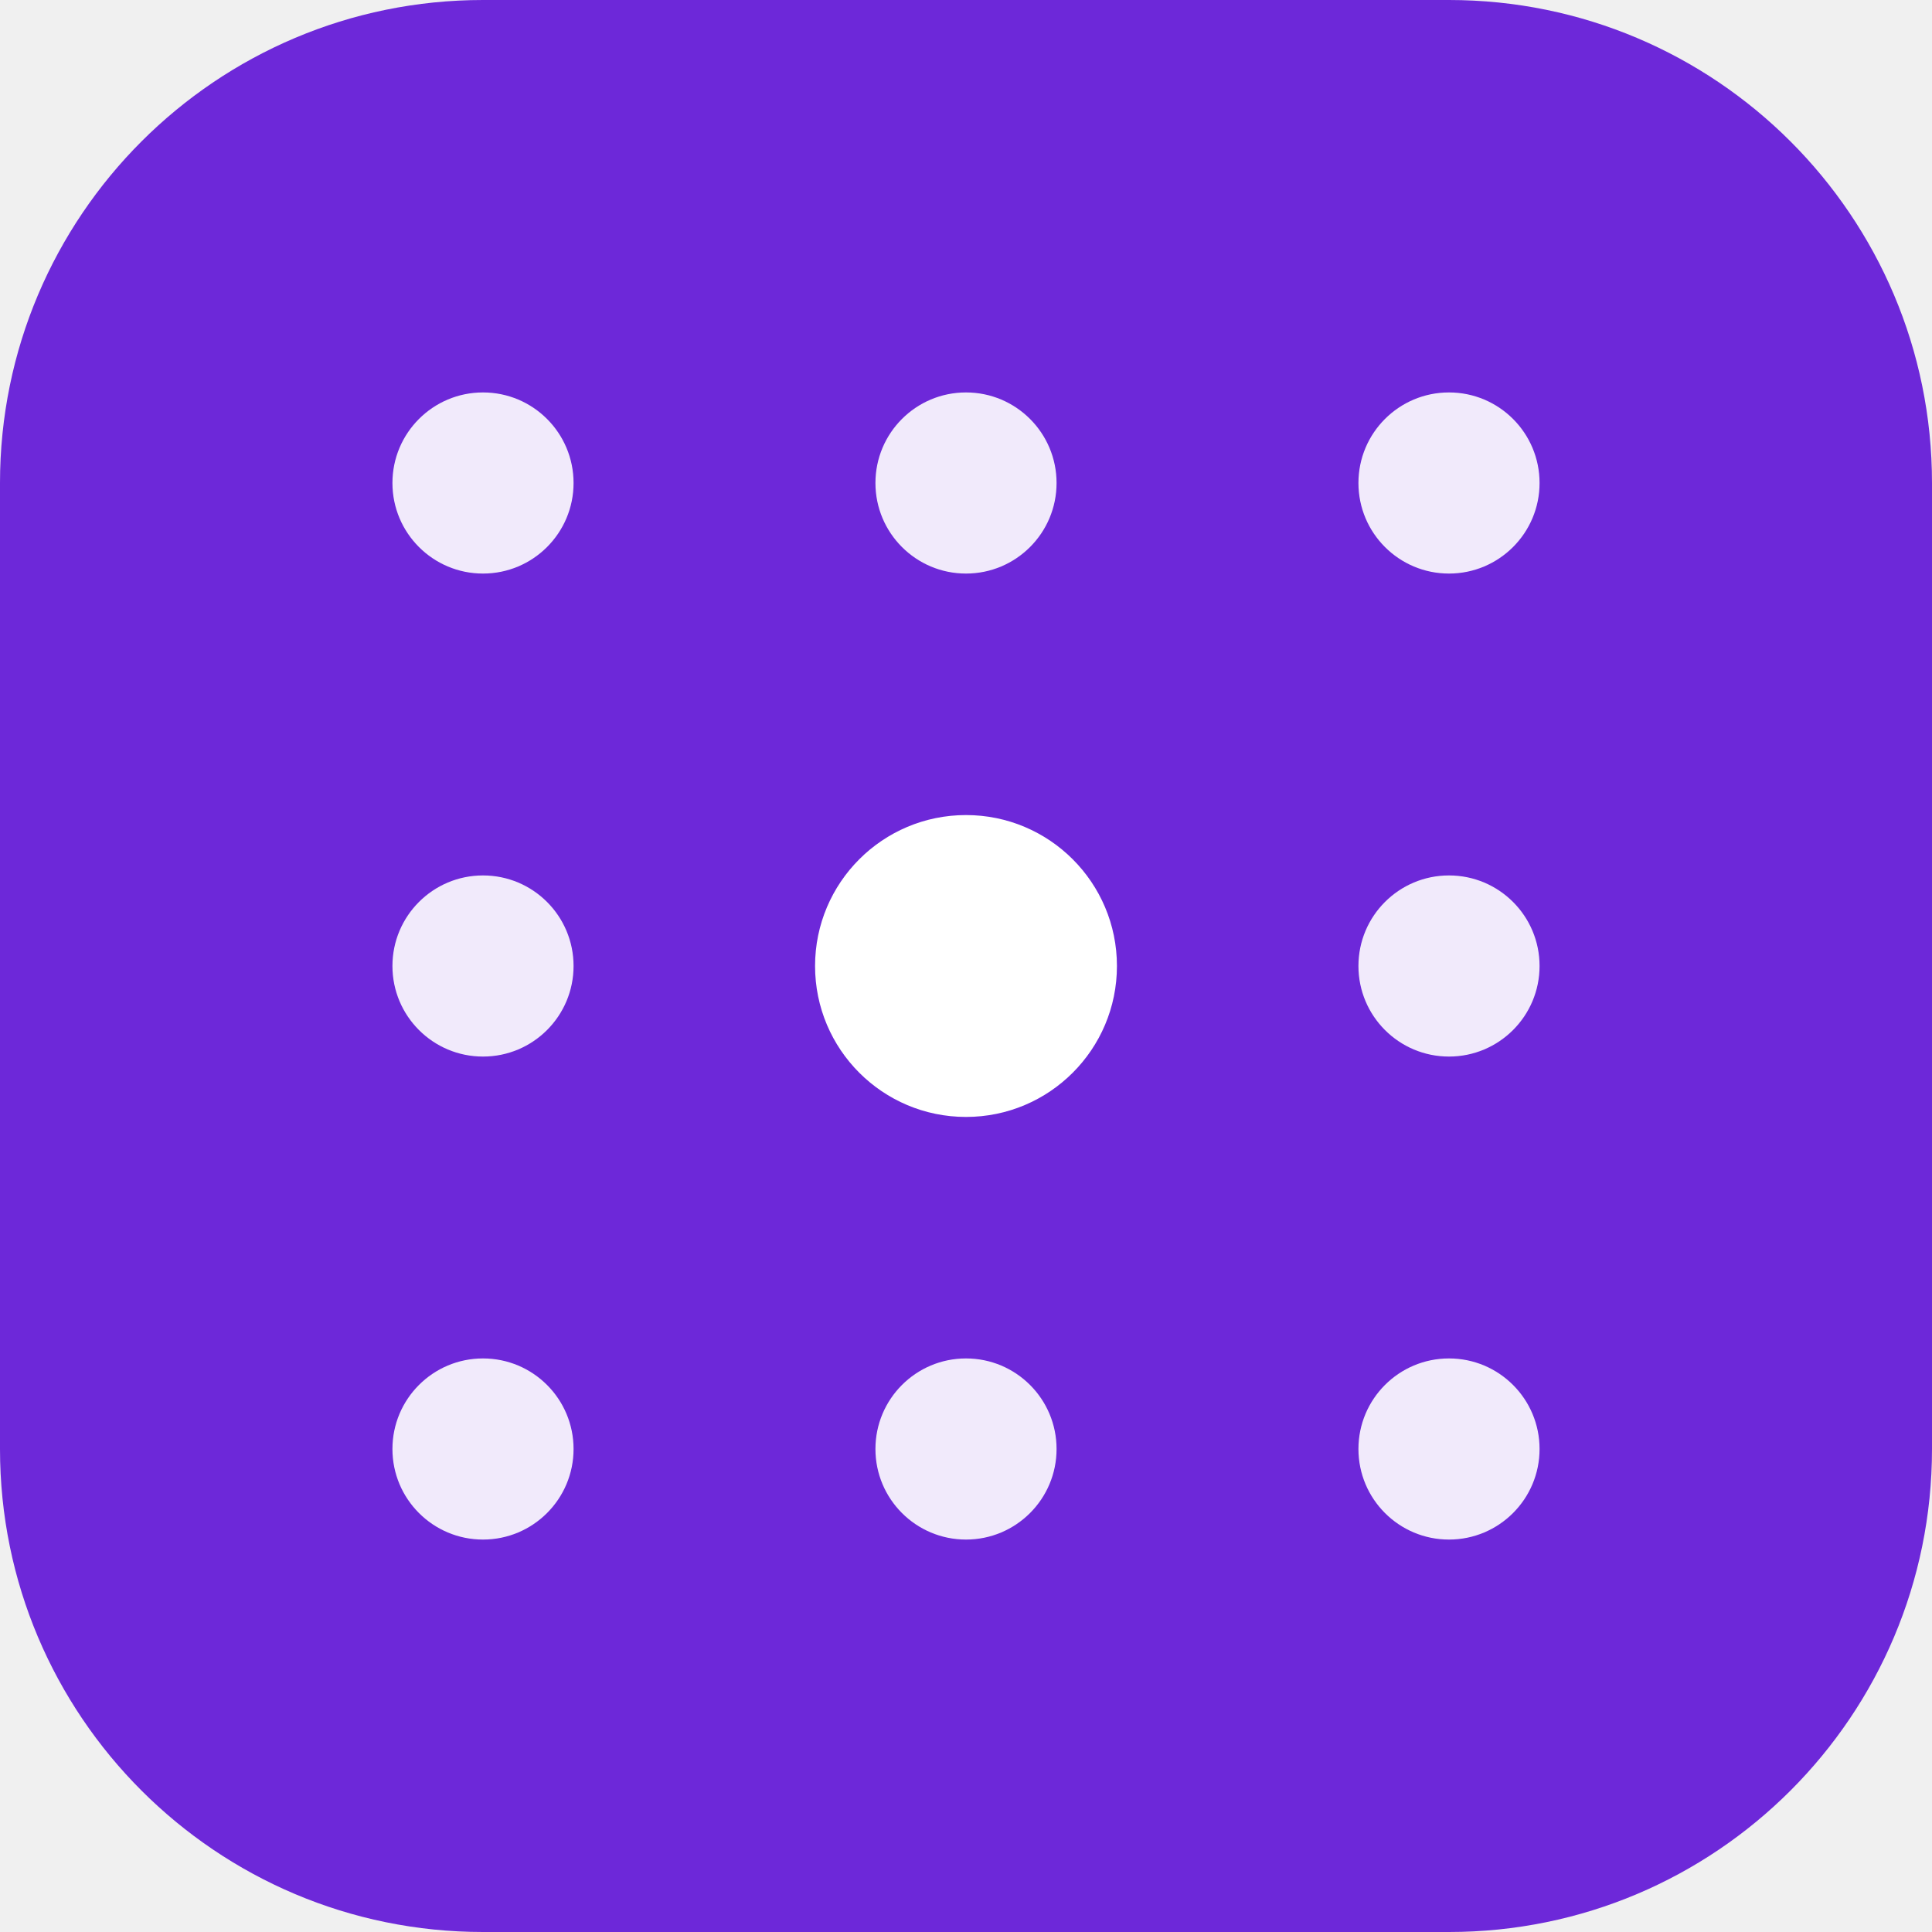
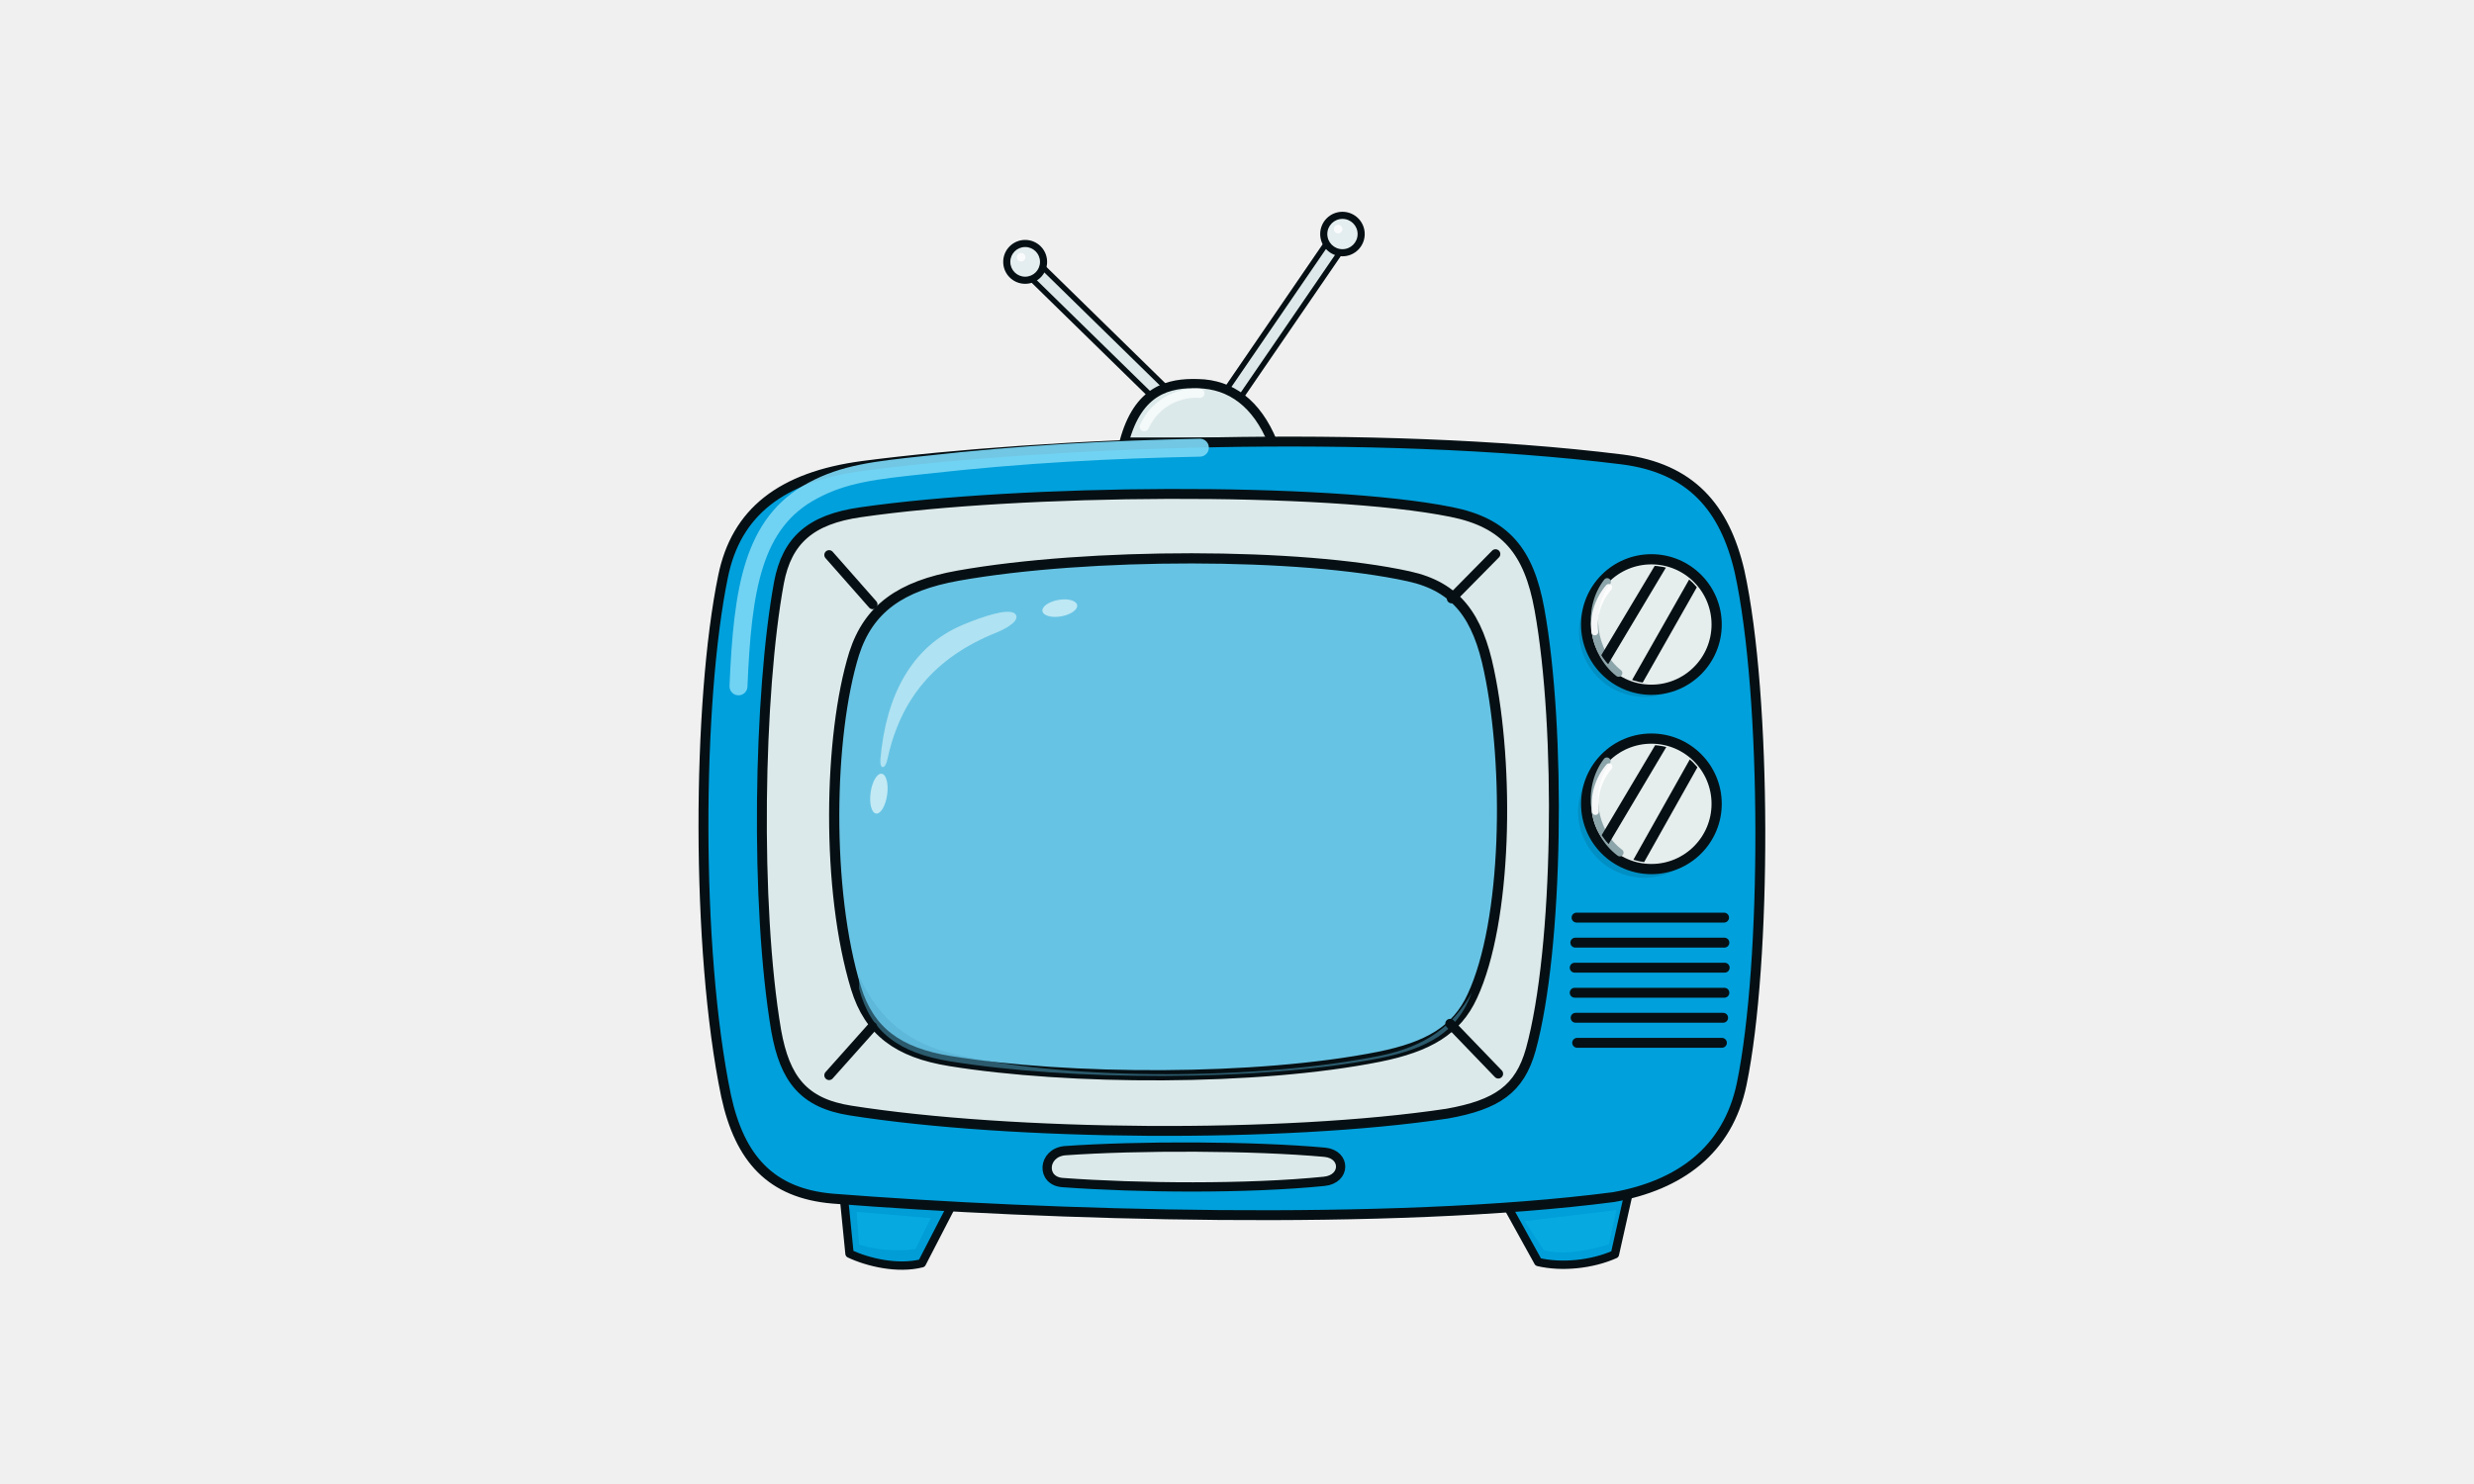
- <svg xmlns="http://www.w3.org/2000/svg" viewBox="0 0 32 32" fill="none" role="img" aria-label="App logo">
-   <rect width="32" height="32" rx="8" fill="#6d28d9" />
-   <circle cx="8" cy="8" r="1.5" fill="white" fill-opacity="0.9" />
-   <circle cx="16" cy="8" r="1.5" fill="white" fill-opacity="0.9" />
-   <circle cx="24" cy="8" r="1.5" fill="white" fill-opacity="0.9" />
-   <circle cx="8" cy="16" r="1.5" fill="white" fill-opacity="0.9" />
-   <circle cx="16" cy="16" r="2.5" fill="white" />
-   <circle cx="24" cy="16" r="1.5" fill="white" fill-opacity="0.9" />
-   <circle cx="8" cy="24" r="1.5" fill="white" fill-opacity="0.9" />
-   <circle cx="16" cy="24" r="1.5" fill="white" fill-opacity="0.9" />
-   <circle cx="24" cy="24" r="1.5" fill="white" fill-opacity="0.9" />
+ <svg xmlns="http://www.w3.org/2000/svg" width="800" height="480" viewBox="0 0 800 480" role="img" aria-labelledby="title desc">
+   <defs>
+     <clipPath id="topDialClip">
+       <circle cx="534" cy="202" r="19" />
+     </clipPath>
+     <clipPath id="bottomDialClip">
+       <circle cx="534" cy="260" r="19" />
+     </clipPath>
+   </defs>
+   <g id="antennas" stroke-linecap="round" stroke-linejoin="round">
+     <path d="M332 85 L378 130" fill="none" stroke="#061014" stroke-width="7" />
+     <path d="M332 85 L378 130" fill="none" stroke="#dce8e9" stroke-width="3.5" />
+     <path d="M434 76 L397 130" fill="none" stroke="#061014" stroke-width="7" />
+     <path d="M434 76 L397 130" fill="none" stroke="#dce8e9" stroke-width="3.5" />
+     <circle cx="331.5" cy="84.7" r="7.1" fill="#061014" />
+     <circle cx="331.5" cy="84.7" r="4.8" fill="#e4edef" />
+     <circle cx="330.2" cy="83.2" r="1.4" fill="#ffffff" opacity="0.8" />
+     <circle cx="434.1" cy="75.7" r="7.2" fill="#061014" />
+     <circle cx="434.1" cy="75.7" r="4.9" fill="#e4edef" />
+     <circle cx="432.7" cy="74.1" r="1.4" fill="#ffffff" opacity="0.8" />
+     <path d="M363.5 143 C368 126 378 123.8 387.4 124.1 C398 124.3 406.4 130.5 411.5 143 Z" fill="#dce9ea" stroke="#061014" stroke-width="3" />
+     <path d="M370 138 C374 129.5 382 126.8 388 127.2" fill="none" stroke="#f8fbfb" stroke-width="3" opacity="0.85" />
+   </g>
+   <g id="feet" stroke="#061014" stroke-width="2.7" stroke-linejoin="round">
+     <path d="M272.5 383.5 L309 387.5 L298.1 408.6 C290.3 410.6 280.6 408.3 274.7 405.5 Z" fill="#009dd7" />
+     <path d="M486.5 388.5 L527 384.3 L522.2 405.7 C514.8 409 505 410 497.4 408.2 Z" fill="#009fd9" />
+     <path d="M277 392 L301 394 L296 404 C289 405 282 404 277.8 402.5 Z" fill="#08afe5" stroke="none" opacity="0.72" />
+     <path d="M493 395 L522.7 391.4 L520.2 402.5 C512 405 504.7 405.8 499.3 404.4 Z" fill="#08afe5" stroke="none" opacity="0.72" />
+   </g>
+   <path id="cabinet" d="M279 150.7            C337 143.1 444 138.6 524.5 148.6            C546.7 151.4 557.7 164.1 562.5 184.8            C571.4 225.3 571.3 311.5 563.2 350.6            C558.7 372.2 543 383.4 521.8 387.2            C449.4 396.6 338.3 393.1 269.3 387.7            C249.3 386 239.2 374.8 234.8 354.5            C224.9 307 225.5 226.7 233.8 186.5            C238 165.7 252.6 154.2 279 150.7 Z" fill="#00a0dc" stroke="#061014" stroke-width="3.2" stroke-linejoin="round" />
+   <path d="M238.8 222 C240.1 190.5 243.4 169 262.8 158.7 C273 153.2 283 152.1 299 150.4 C331 146.8 359 145.4 388 144.8" fill="none" stroke="#7bd7f5" stroke-width="5.8" stroke-linecap="round" opacity="0.92" />
+   <path id="bezel" d="M278.2 165.7            C329.7 158.2 428.7 157.4 469.3 165.6            C486.8 169.1 494.4 178.3 497.8 197.1            C504.8 235.7 504 306.8 495 339.5            C491.4 352.3 484.1 357.3 468 360.2            C414.8 368.2 327 367.4 275 359.2            C259.8 356.8 253.8 349 251 333.4            C244.1 292.9 245.3 224.1 251.9 188.4            C254.5 174.7 262.2 168 278.2 165.7 Z" fill="#dce9ea" stroke="#061014" stroke-width="3.2" stroke-linejoin="round" />
+   <path id="screen" d="M309.8 186.2            C352 178.7 420.5 178.7 455.5 186.4            C471.1 189.8 477.9 199.5 481.5 216.9            C488.1 248.2 487.4 297.9 476.1 322.2            C471 333.3 461.8 338.6 446 341.8            C406.4 349.7 345.4 349.4 307.2 343.2            C290.4 340.5 281.1 333.6 276.8 319.6            C267.1 287.9 267.9 238.1 276.2 211.4            C280.9 196.8 291.3 189.5 309.8 186.2 Z" fill="#67c3e4" stroke="#061014" stroke-width="3.3" stroke-linejoin="round" />
+   <path d="M277.8 315.8            C284.5 330.1 294 337.6 309.2 341.1            C346.8 349.8 408 349.2 446.2 341.5            C461.4 338.4 470 331.6 475.9 321.1            C471.3 333.8 461.8 339.1 446 342.3            C406.5 350 345.5 349.5 307.3 343.3            C290.6 340.6 281.5 333.8 277.8 319.8 Z" fill="#54accd" opacity="0.48" />
+   <path d="M284.7 245.5 C286.5 225 294.7 209.2 311.1 202.2 C317.8 199.4 325.8 196.7 328.1 198.4 C330.3 200.3 326 203.1 322.2 204.6 C302.1 212.7 291.1 226.2 286.9 245.8 C286.3 248.8 284.4 249.1 284.7 245.5 Z" fill="#c8eef7" opacity="0.74" />
+   <ellipse cx="342.7" cy="196.7" rx="5.7" ry="2.7" fill="#d5f2f8" opacity="0.78" transform="rotate(-10 342.7 196.7)" />
+   <ellipse cx="284.2" cy="256.7" rx="2.7" ry="6.5" fill="#d5f2f8" opacity="0.82" transform="rotate(8 284.2 256.7)" />
+   <g fill="none" stroke="#061014" stroke-width="3.1" stroke-linecap="round">
+     <path d="M268.1 179.5 L282.2 195.5" />
+     <path d="M483.6 179.2 L469.4 193.6" />
+     <path d="M268.1 347.8 L282.1 332.1" />
+     <path d="M484.5 347.3 L468.9 331.1" />
+   </g>
+   <g id="dials" stroke-linecap="round" stroke-linejoin="round">
+     <circle cx="531.8" cy="204.2" r="21.2" fill="#0089bc" opacity="0.75" />
+     <circle cx="534" cy="202" r="21.1" fill="#e6eded" stroke="#061014" stroke-width="3.3" />
+     <path d="M519.7 188.2 C512.9 197 514.8 210.9 523.4 217.7" fill="none" stroke="#8ca5aa" stroke-width="2.4" />
+     <g clip-path="url(#topDialClip)" fill="none" stroke="#061014" stroke-width="3.4">
+       <path d="M538.5 180.6 L517.1 216.4" />
+       <path d="M548.3 187.2 L528.2 222.6" />
+     </g>
+     <path d="M520.2 190 C516.6 194.2 515.1 199.6 515.7 204.4" fill="none" stroke="#ffffff" stroke-width="2.2" opacity="0.9" />
+     <circle cx="531.7" cy="262.5" r="21.4" fill="#0089bc" opacity="0.75" />
+     <circle cx="534" cy="260" r="21.1" fill="#e6eded" stroke="#061014" stroke-width="3.3" />
+     <path d="M519.6 246.2 C512.8 255.1 514.9 269.2 523.8 275.8" fill="none" stroke="#8ca5aa" stroke-width="2.4" />
+     <g clip-path="url(#bottomDialClip)" fill="none" stroke="#061014" stroke-width="3.4">
+       <path d="M538.7 238.5 L517.3 274.5" />
+       <path d="M548.5 245.4 L528.6 280.8" />
+     </g>
+     <path d="M520.3 248 C516.7 252.2 515.3 257.7 515.9 262.5" fill="none" stroke="#ffffff" stroke-width="2.2" opacity="0.9" />
+   </g>
+   <g id="vents" fill="none" stroke="#061014" stroke-width="3.2" stroke-linecap="round">
+     <path d="M509.8 296.8 L557.5 296.8" />
+     <path d="M509.4 304.9 L557.6 304.9" />
+     <path d="M509.2 313 L557.7 313" />
+     <path d="M509.2 321.1 L557.6 321.1" />
+     <path d="M509.5 329.2 L557.2 329.2" />
+     <path d="M510 337.3 L556.8 337.3" />
+   </g>
+   <path d="M344.2 372.2 C368.1 370.5 405.3 370.6 428.4 372.7 C435.3 373.4 435.2 381.4 428.2 382.1 C403.4 384.6 368.1 384.3 343.6 382.5 C336.6 382 337.1 373 344.2 372.2 Z" fill="#dce9ea" stroke="#061014" stroke-width="3" stroke-linejoin="round" />
</svg>
